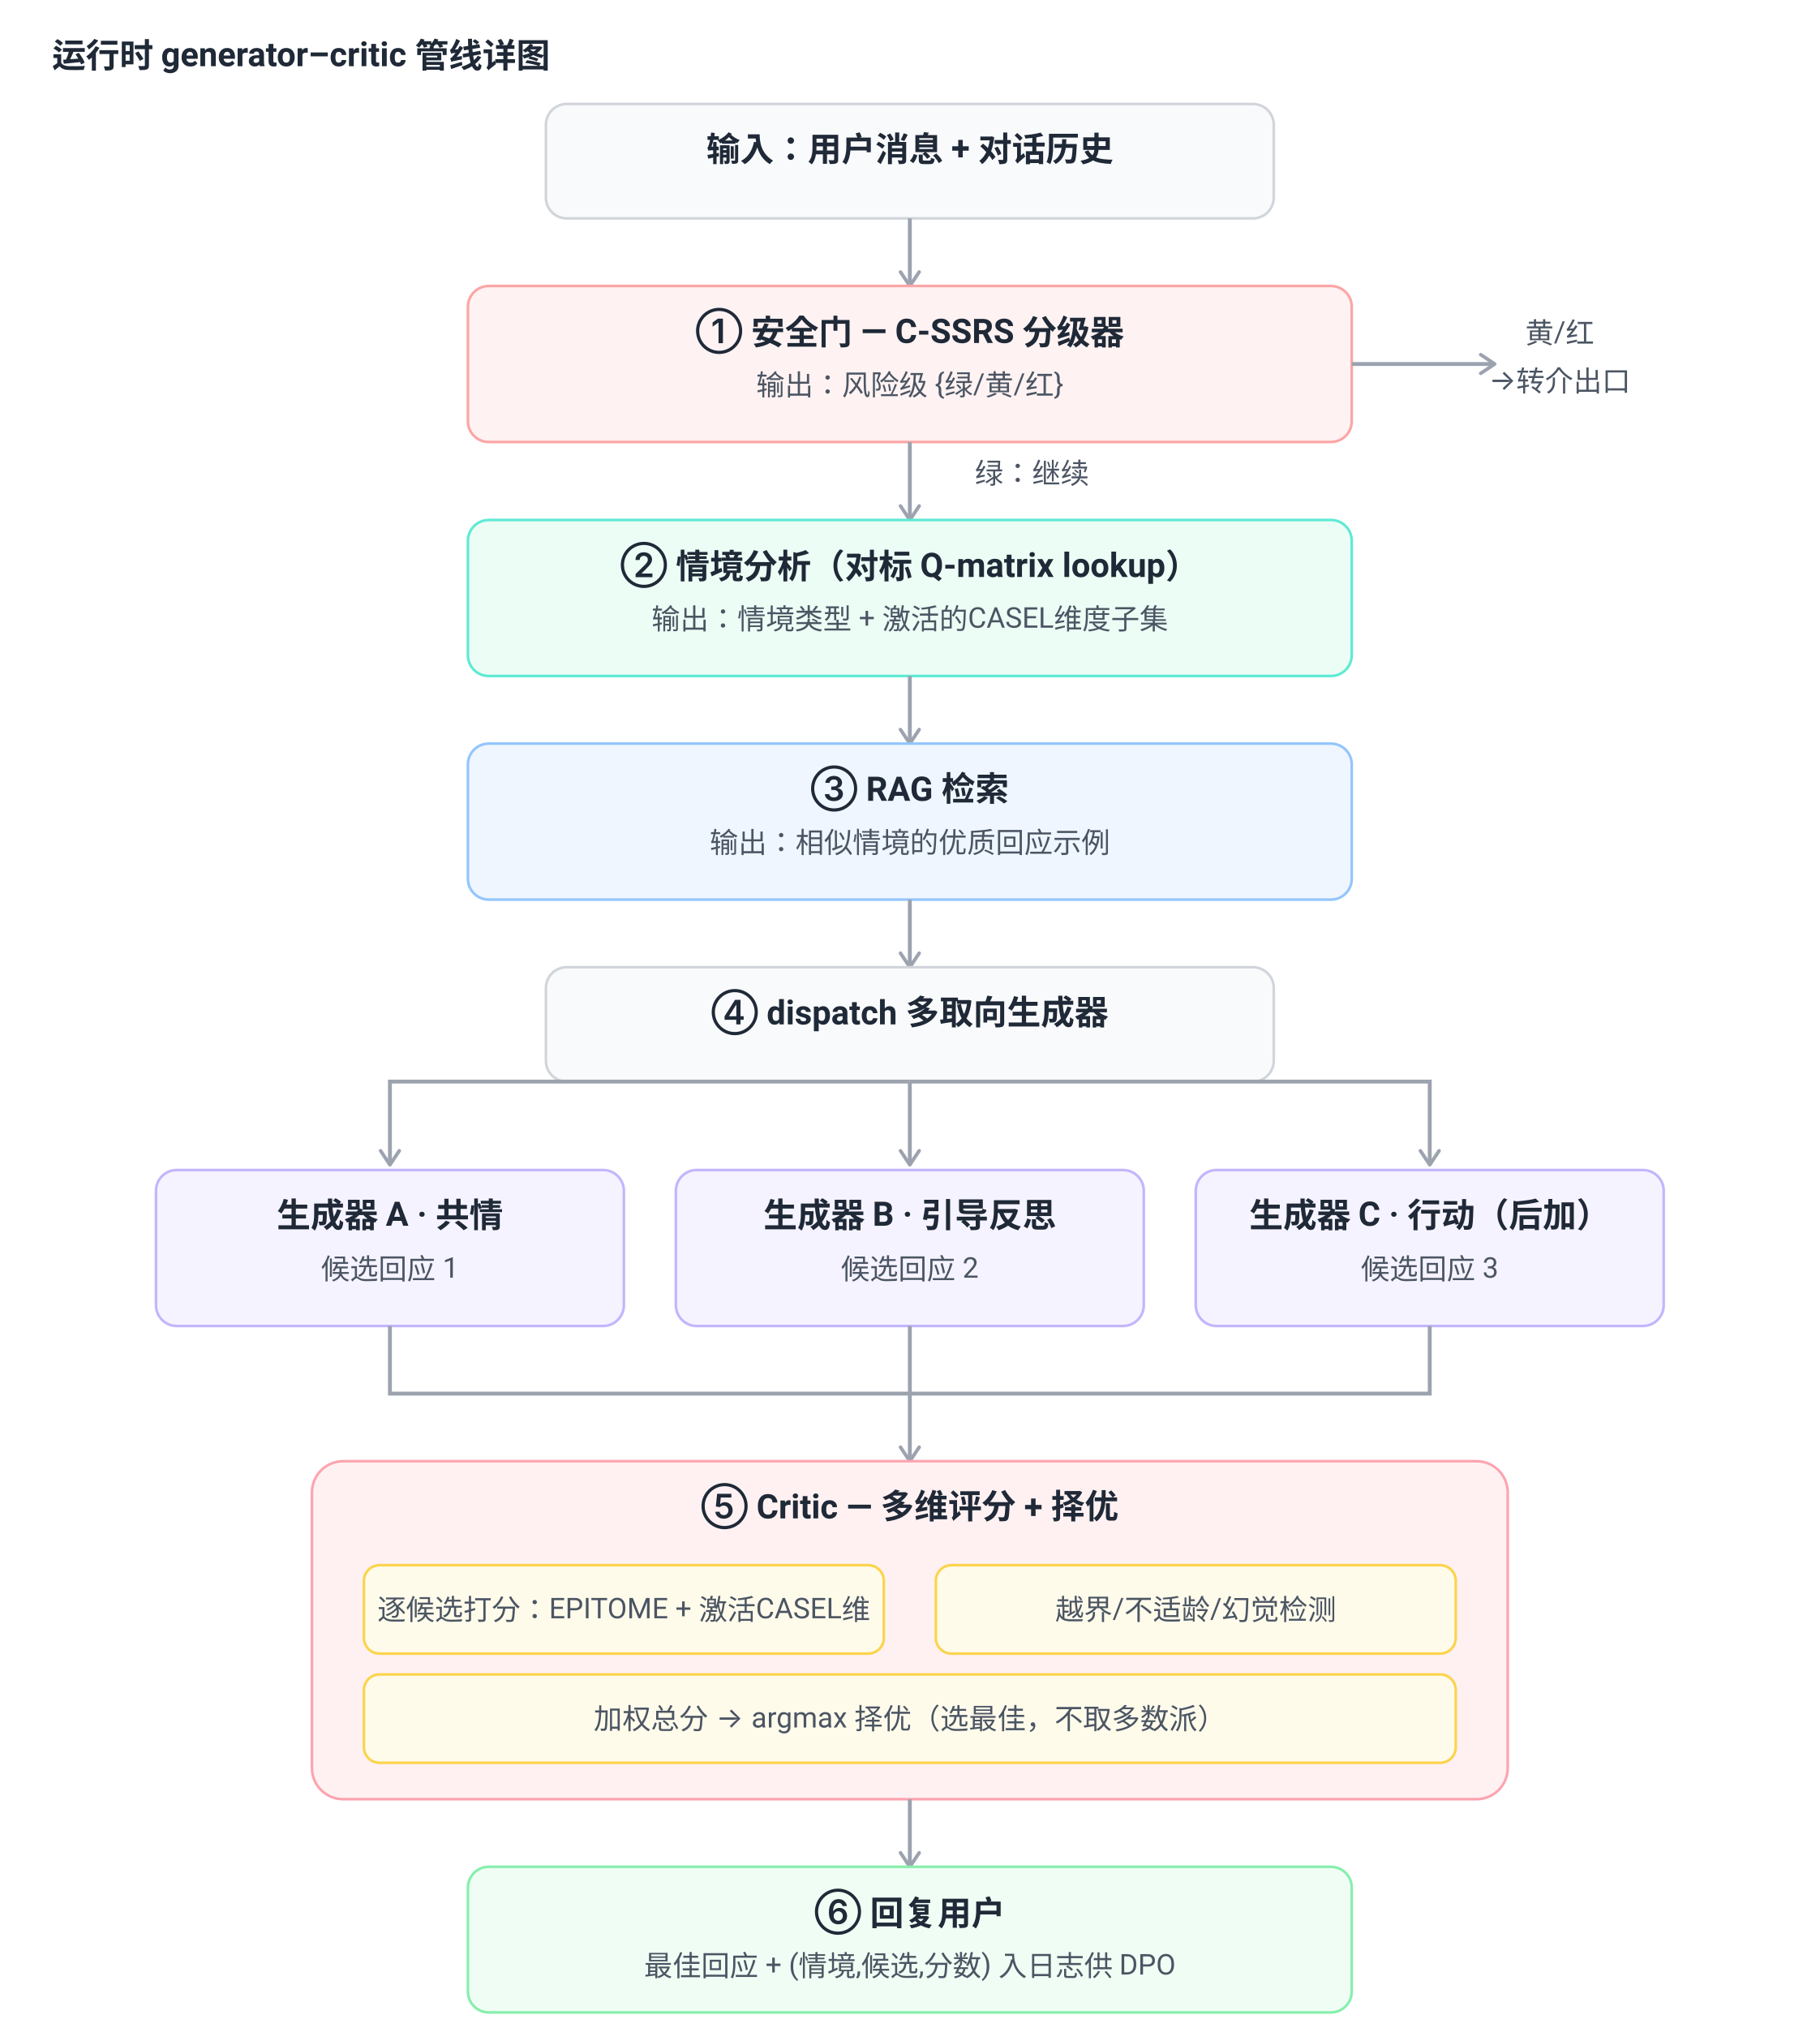
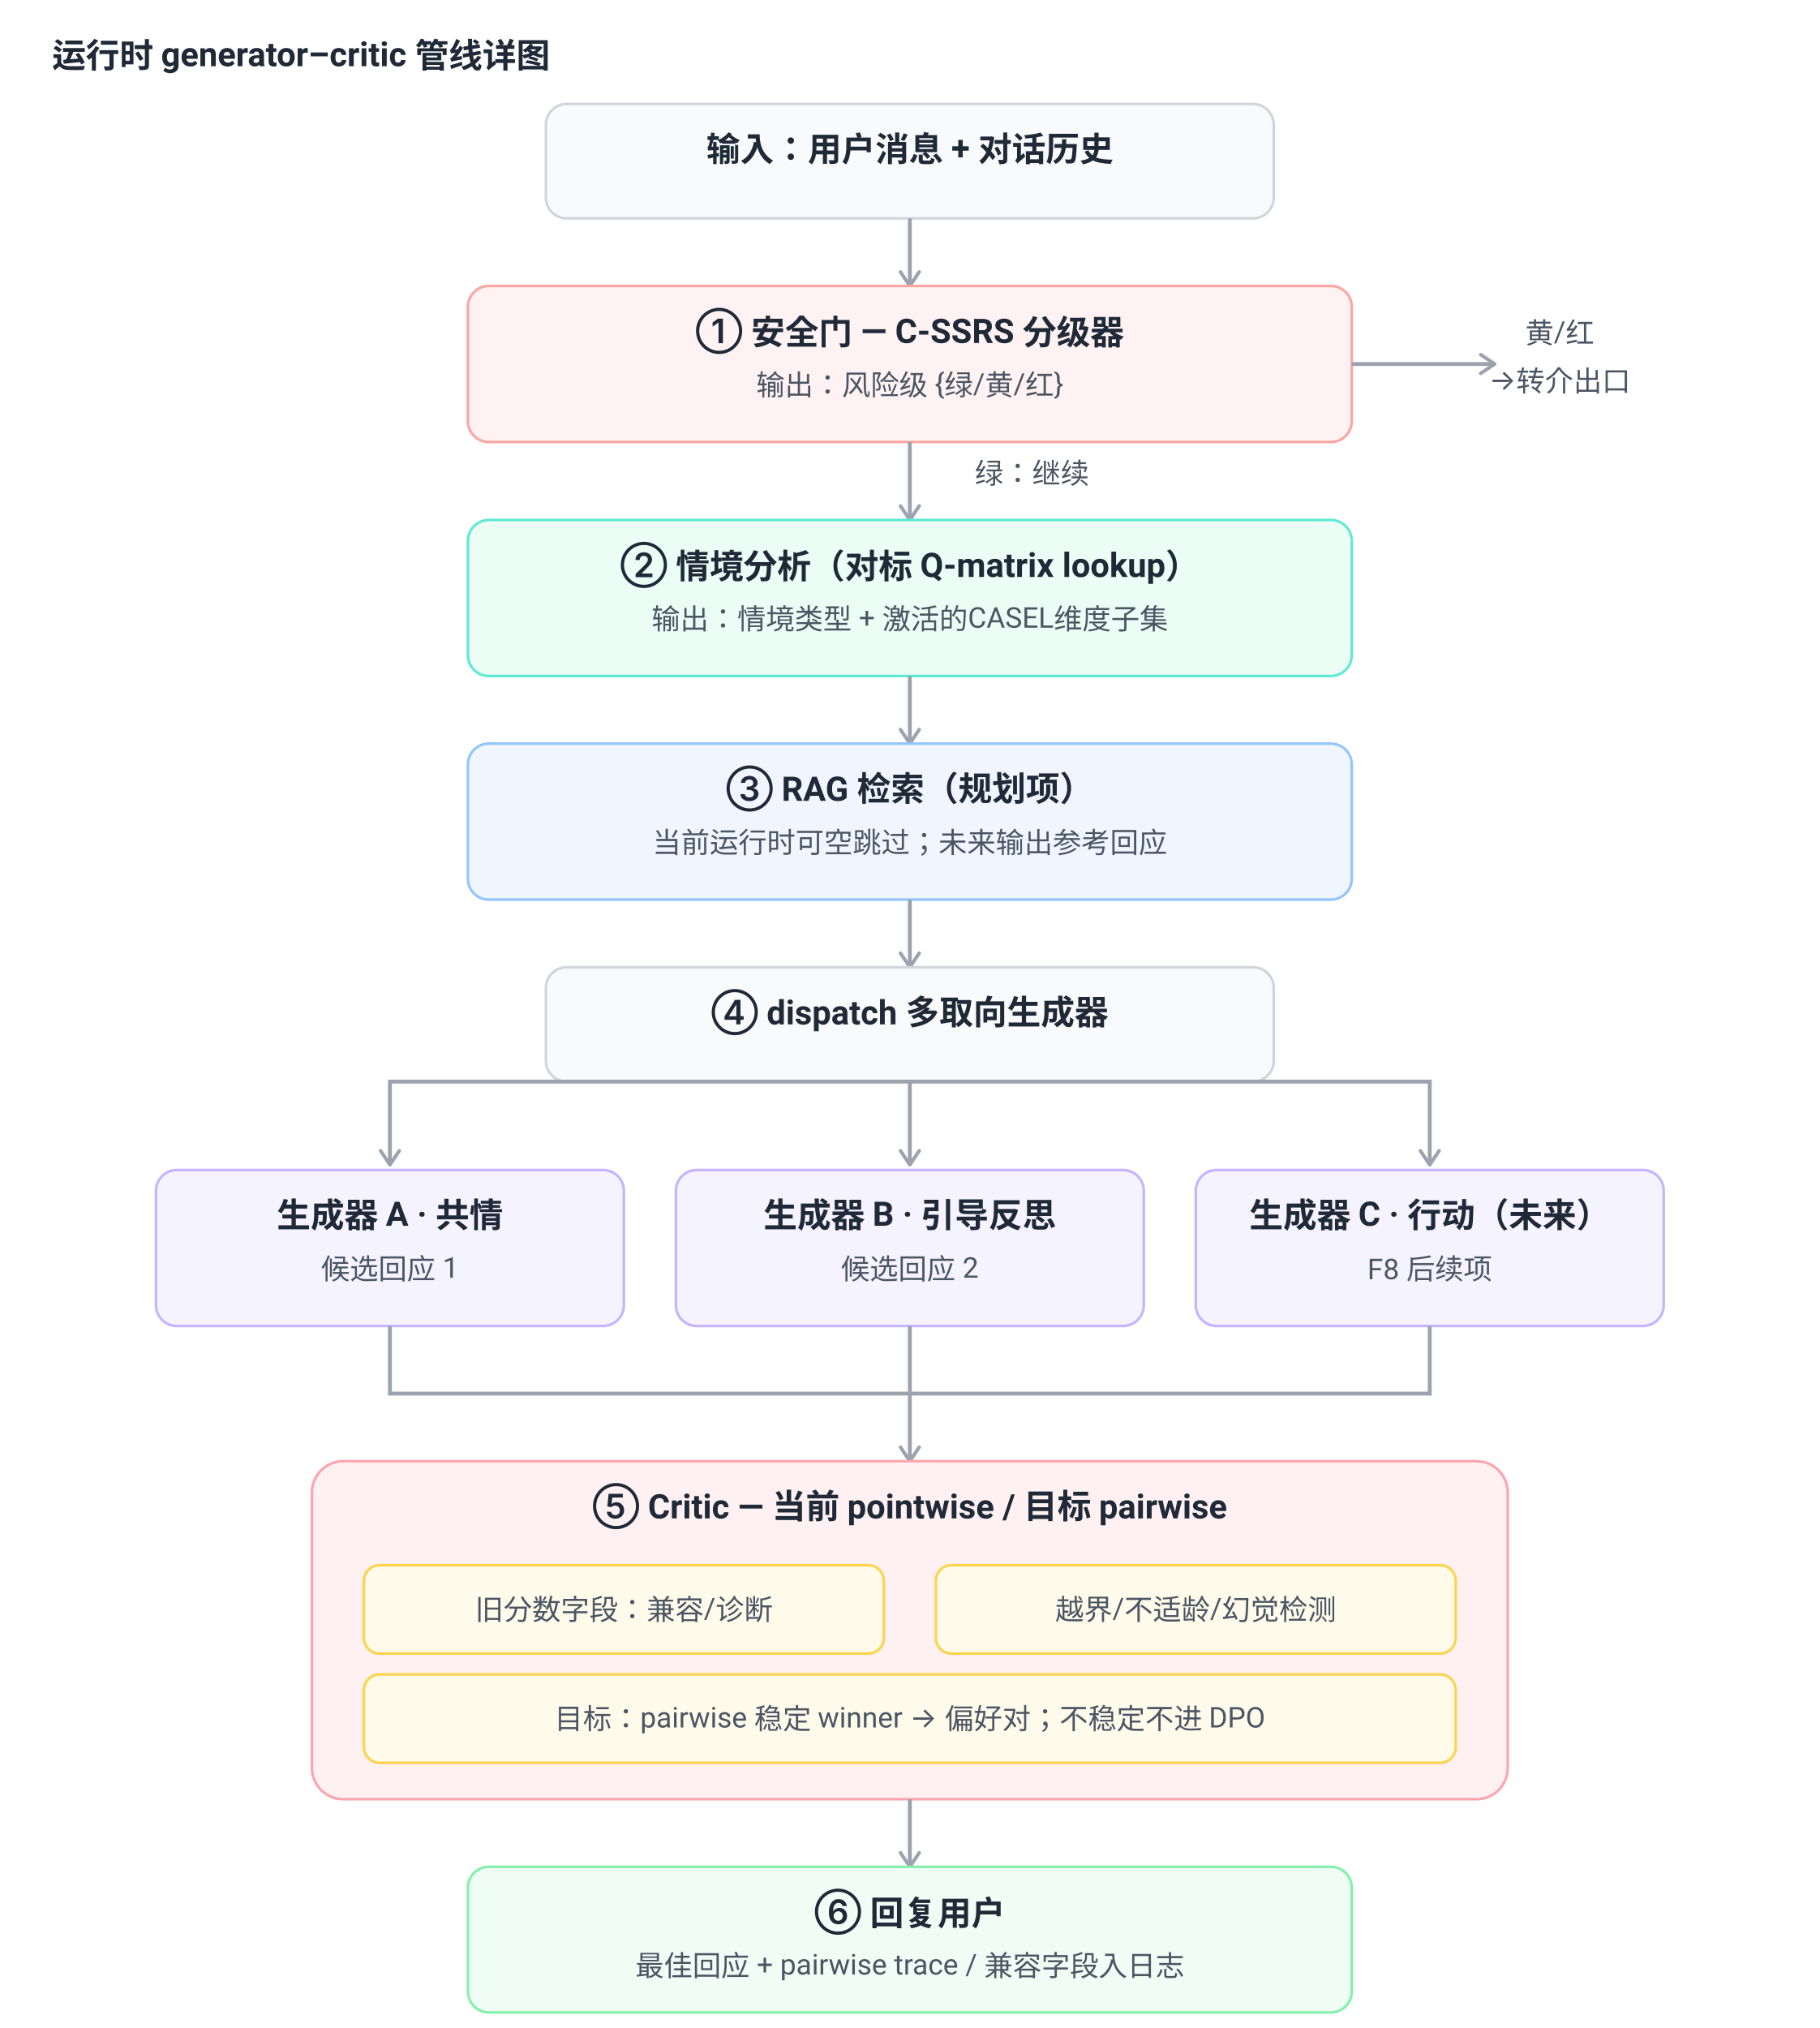
<svg xmlns="http://www.w3.org/2000/svg" width="700" height="780" viewBox="0 0 700 780" font-family="-apple-system,BlinkMacSystemFont,'Segoe UI',Roboto,'PingFang SC','Microsoft YaHei',sans-serif">
  <style>
.th{font-size:13px;font-weight:600;fill:#1f2937}
.ts{font-size:11px;fill:#4b5563}
.teal{fill:#ecfdf5;stroke:#5eead4}
.purple{fill:#f5f3ff;stroke:#c4b5fd}
.coral{fill:#fff1f2;stroke:#fda4af}
.green{fill:#f0fdf4;stroke:#86efac}
.blue{fill:#eff6ff;stroke:#93c5fd}
.red{fill:#fef2f2;stroke:#fca5a5}
.amber{fill:#fffbeb;stroke:#fcd34d}
.box{fill:#f9fafb;stroke:#d1d5db}
.arr{stroke:#9ca3af;stroke-width:1.5;fill:none}
</style>
  <defs>
    <marker id="a" viewBox="0 0 10 10" refX="8" refY="5" markerWidth="6" markerHeight="6" orient="auto-start-reverse">
      <path d="M2 1L8 5L2 9" fill="none" stroke="#9ca3af" stroke-width="1.5" stroke-linecap="round" stroke-linejoin="round" />
    </marker>
  </defs>
  <text class="th" x="20" y="26" font-size="15">运行时 generator–critic 管线详图</text>
  <rect class="box" x="210" y="40" width="280" height="44" rx="8" stroke-width="1" />
  <text class="th" x="350" y="62" text-anchor="middle">输入：用户消息 + 对话历史</text>
  <line x1="350" y1="84" x2="350" y2="110" class="arr" marker-end="url(#a)" />
  <rect class="red" x="180" y="110" width="340" height="60" rx="8" stroke-width="1" />
  <text class="th" x="350" y="132" text-anchor="middle">① 安全门 — C-SSRS 分级器</text>
  <text class="ts" x="350" y="152" text-anchor="middle">输出：风险级 {绿/黄/红}</text>
  <text class="ts" x="600" y="132" text-anchor="middle">黄/红</text>
  <text class="ts" x="600" y="150" text-anchor="middle">→转介出口</text>
  <path d="M520 140 L575 140" class="arr" marker-end="url(#a)" />
  <text class="ts" x="375" y="186">绿：继续</text>
  <line x1="350" y1="170" x2="350" y2="200" class="arr" marker-end="url(#a)" />
  <rect class="teal" x="180" y="200" width="340" height="60" rx="8" stroke-width="1" />
  <text class="th" x="350" y="222" text-anchor="middle">② 情境分析（对标 Q-matrix lookup）</text>
  <text class="ts" x="350" y="242" text-anchor="middle">输出：情境类型 + 激活的CASEL维度子集</text>
  <line x1="350" y1="260" x2="350" y2="286" class="arr" marker-end="url(#a)" />
  <rect class="blue" x="180" y="286" width="340" height="60" rx="8" stroke-width="1" />
-   <text class="th" x="350" y="308" text-anchor="middle">③ RAG 检索</text>
-   <text class="ts" x="350" y="328" text-anchor="middle">输出：相似情境的优质回应示例</text>
+   <text class="th" x="350" y="308" text-anchor="middle">③ RAG 检索（规划项）</text>
+   <text class="ts" x="350" y="328" text-anchor="middle">当前运行时可空跳过；未来输出参考回应</text>
  <line x1="350" y1="346" x2="350" y2="372" class="arr" marker-end="url(#a)" />
  <rect class="box" x="210" y="372" width="280" height="44" rx="8" stroke-width="1" />
  <text class="th" x="350" y="394" text-anchor="middle">④ dispatch 多取向生成器</text>
  <rect class="purple" x="60" y="450" width="180" height="60" rx="8" stroke-width="1" />
  <text class="th" x="150" y="472" text-anchor="middle">生成器 A · 共情</text>
  <text class="ts" x="150" y="492" text-anchor="middle">候选回应 1</text>
  <rect class="purple" x="260" y="450" width="180" height="60" rx="8" stroke-width="1" />
  <text class="th" x="350" y="472" text-anchor="middle">生成器 B · 引导反思</text>
  <text class="ts" x="350" y="492" text-anchor="middle">候选回应 2</text>
  <rect class="purple" x="460" y="450" width="180" height="60" rx="8" stroke-width="1" />
-   <text class="th" x="550" y="472" text-anchor="middle">生成器 C · 行动（后加）</text>
-   <text class="ts" x="550" y="492" text-anchor="middle">候选回应 3</text>
+   <text class="th" x="550" y="472" text-anchor="middle">生成器 C · 行动（未来）</text>
+   <text class="ts" x="550" y="492" text-anchor="middle">F8 后续项</text>
  <path d="M350 416 L150 416 L150 448" class="arr" marker-end="url(#a)" />
  <line x1="350" y1="416" x2="350" y2="448" class="arr" marker-end="url(#a)" />
  <path d="M350 416 L550 416 L550 448" class="arr" marker-end="url(#a)" />
  <path d="M150 510 L150 536 L350 536" class="arr" />
  <line x1="350" y1="510" x2="350" y2="536" class="arr" />
  <path d="M550 510 L550 536 L350 536" class="arr" />
  <line x1="350" y1="536" x2="350" y2="562" class="arr" marker-end="url(#a)" />
  <rect class="coral" x="120" y="562" width="460" height="130" rx="12" stroke-width="1" />
-   <text class="th" x="350" y="584" text-anchor="middle">⑤ Critic — 多维评分 + 择优</text>
+   <text class="th" x="350" y="584" text-anchor="middle">⑤ Critic — 当前 pointwise / 目标 pairwise</text>
  <rect class="amber" x="140" y="602" width="200" height="34" rx="6" stroke-width="1" />
-   <text class="ts" x="240" y="623" text-anchor="middle">逐候选打分：EPITOME + 激活CASEL维</text>
+   <text class="ts" x="240" y="623" text-anchor="middle">旧分数字段：兼容/诊断</text>
  <rect class="amber" x="360" y="602" width="200" height="34" rx="6" stroke-width="1" />
  <text class="ts" x="460" y="623" text-anchor="middle">越界/不适龄/幻觉检测</text>
  <rect class="amber" x="140" y="644" width="420" height="34" rx="6" stroke-width="1" />
-   <text class="ts" x="350" y="665" text-anchor="middle">加权总分 → argmax 择优（选最佳，不取多数派）</text>
+   <text class="ts" x="350" y="665" text-anchor="middle">目标：pairwise 稳定 winner → 偏好对；不稳定不进 DPO</text>
  <line x1="350" y1="692" x2="350" y2="718" class="arr" marker-end="url(#a)" />
  <rect class="green" x="180" y="718" width="340" height="56" rx="8" stroke-width="1" />
  <text class="th" x="350" y="740" text-anchor="middle">⑥ 回复用户</text>
-   <text class="ts" x="350" y="760" text-anchor="middle">最佳回应 + (情境,候选,分数) 入日志供 DPO</text>
+   <text class="ts" x="350" y="760" text-anchor="middle">最佳回应 + pairwise trace / 兼容字段入日志</text>
</svg>
